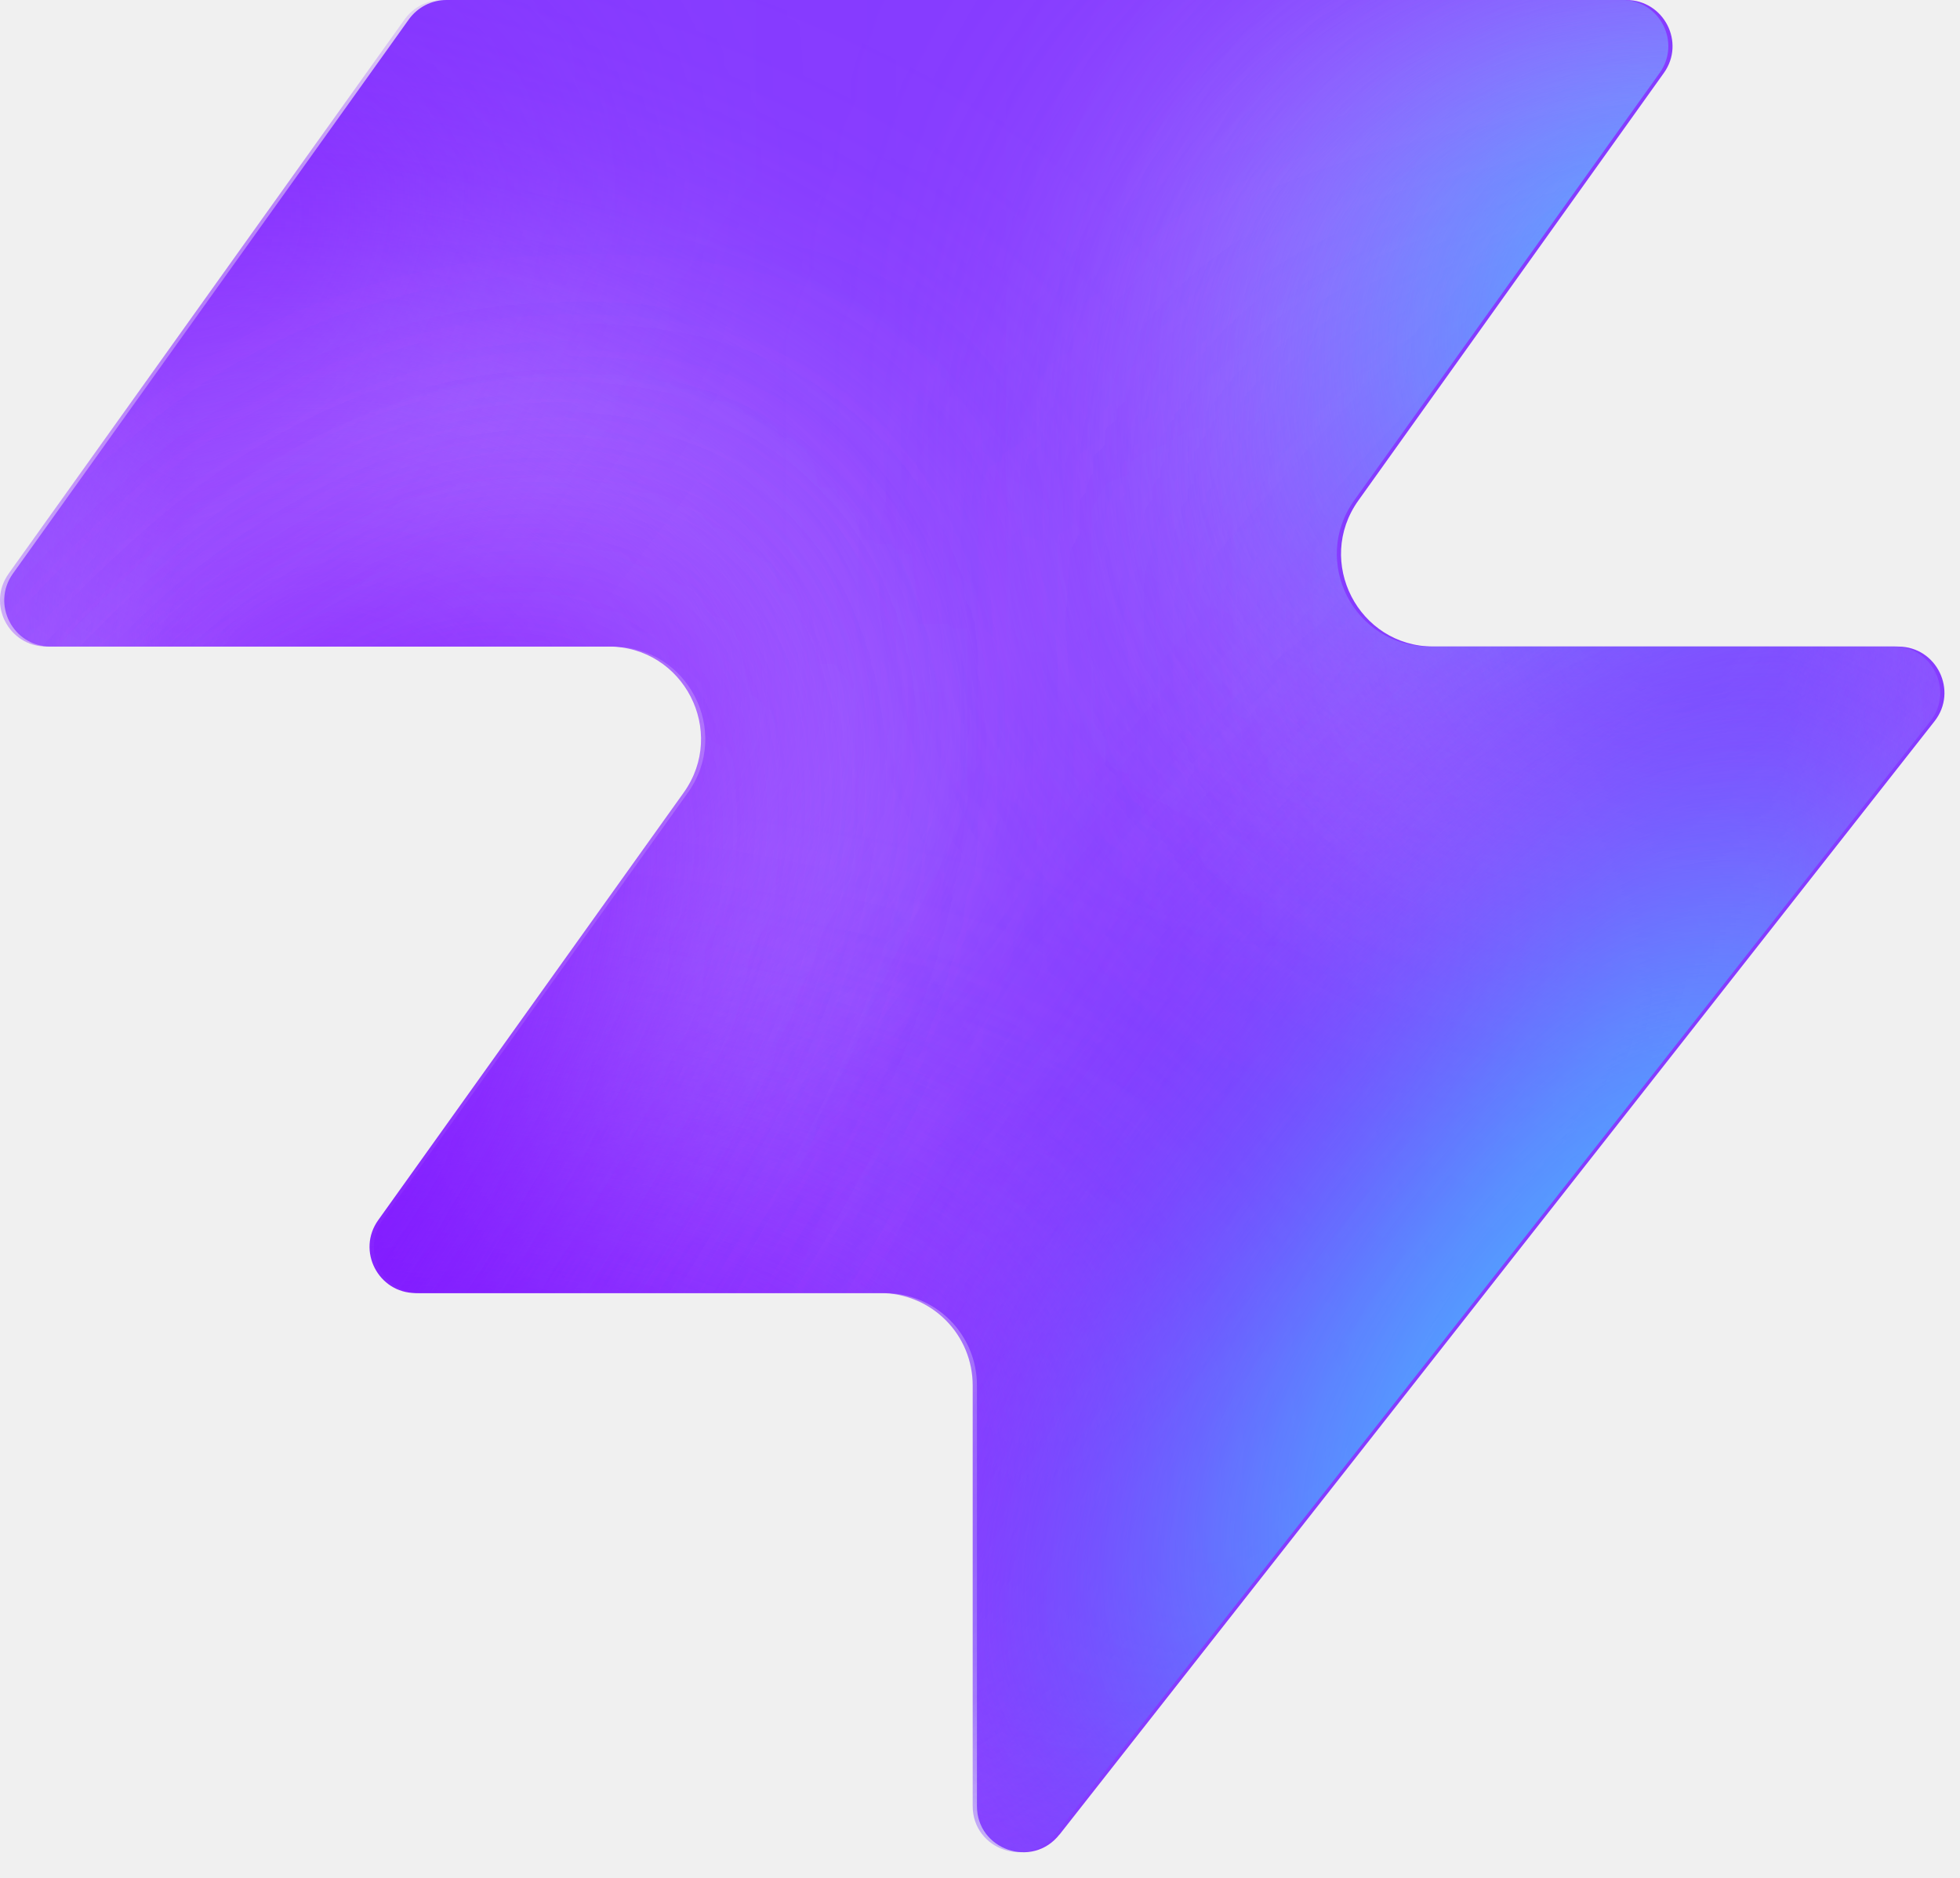
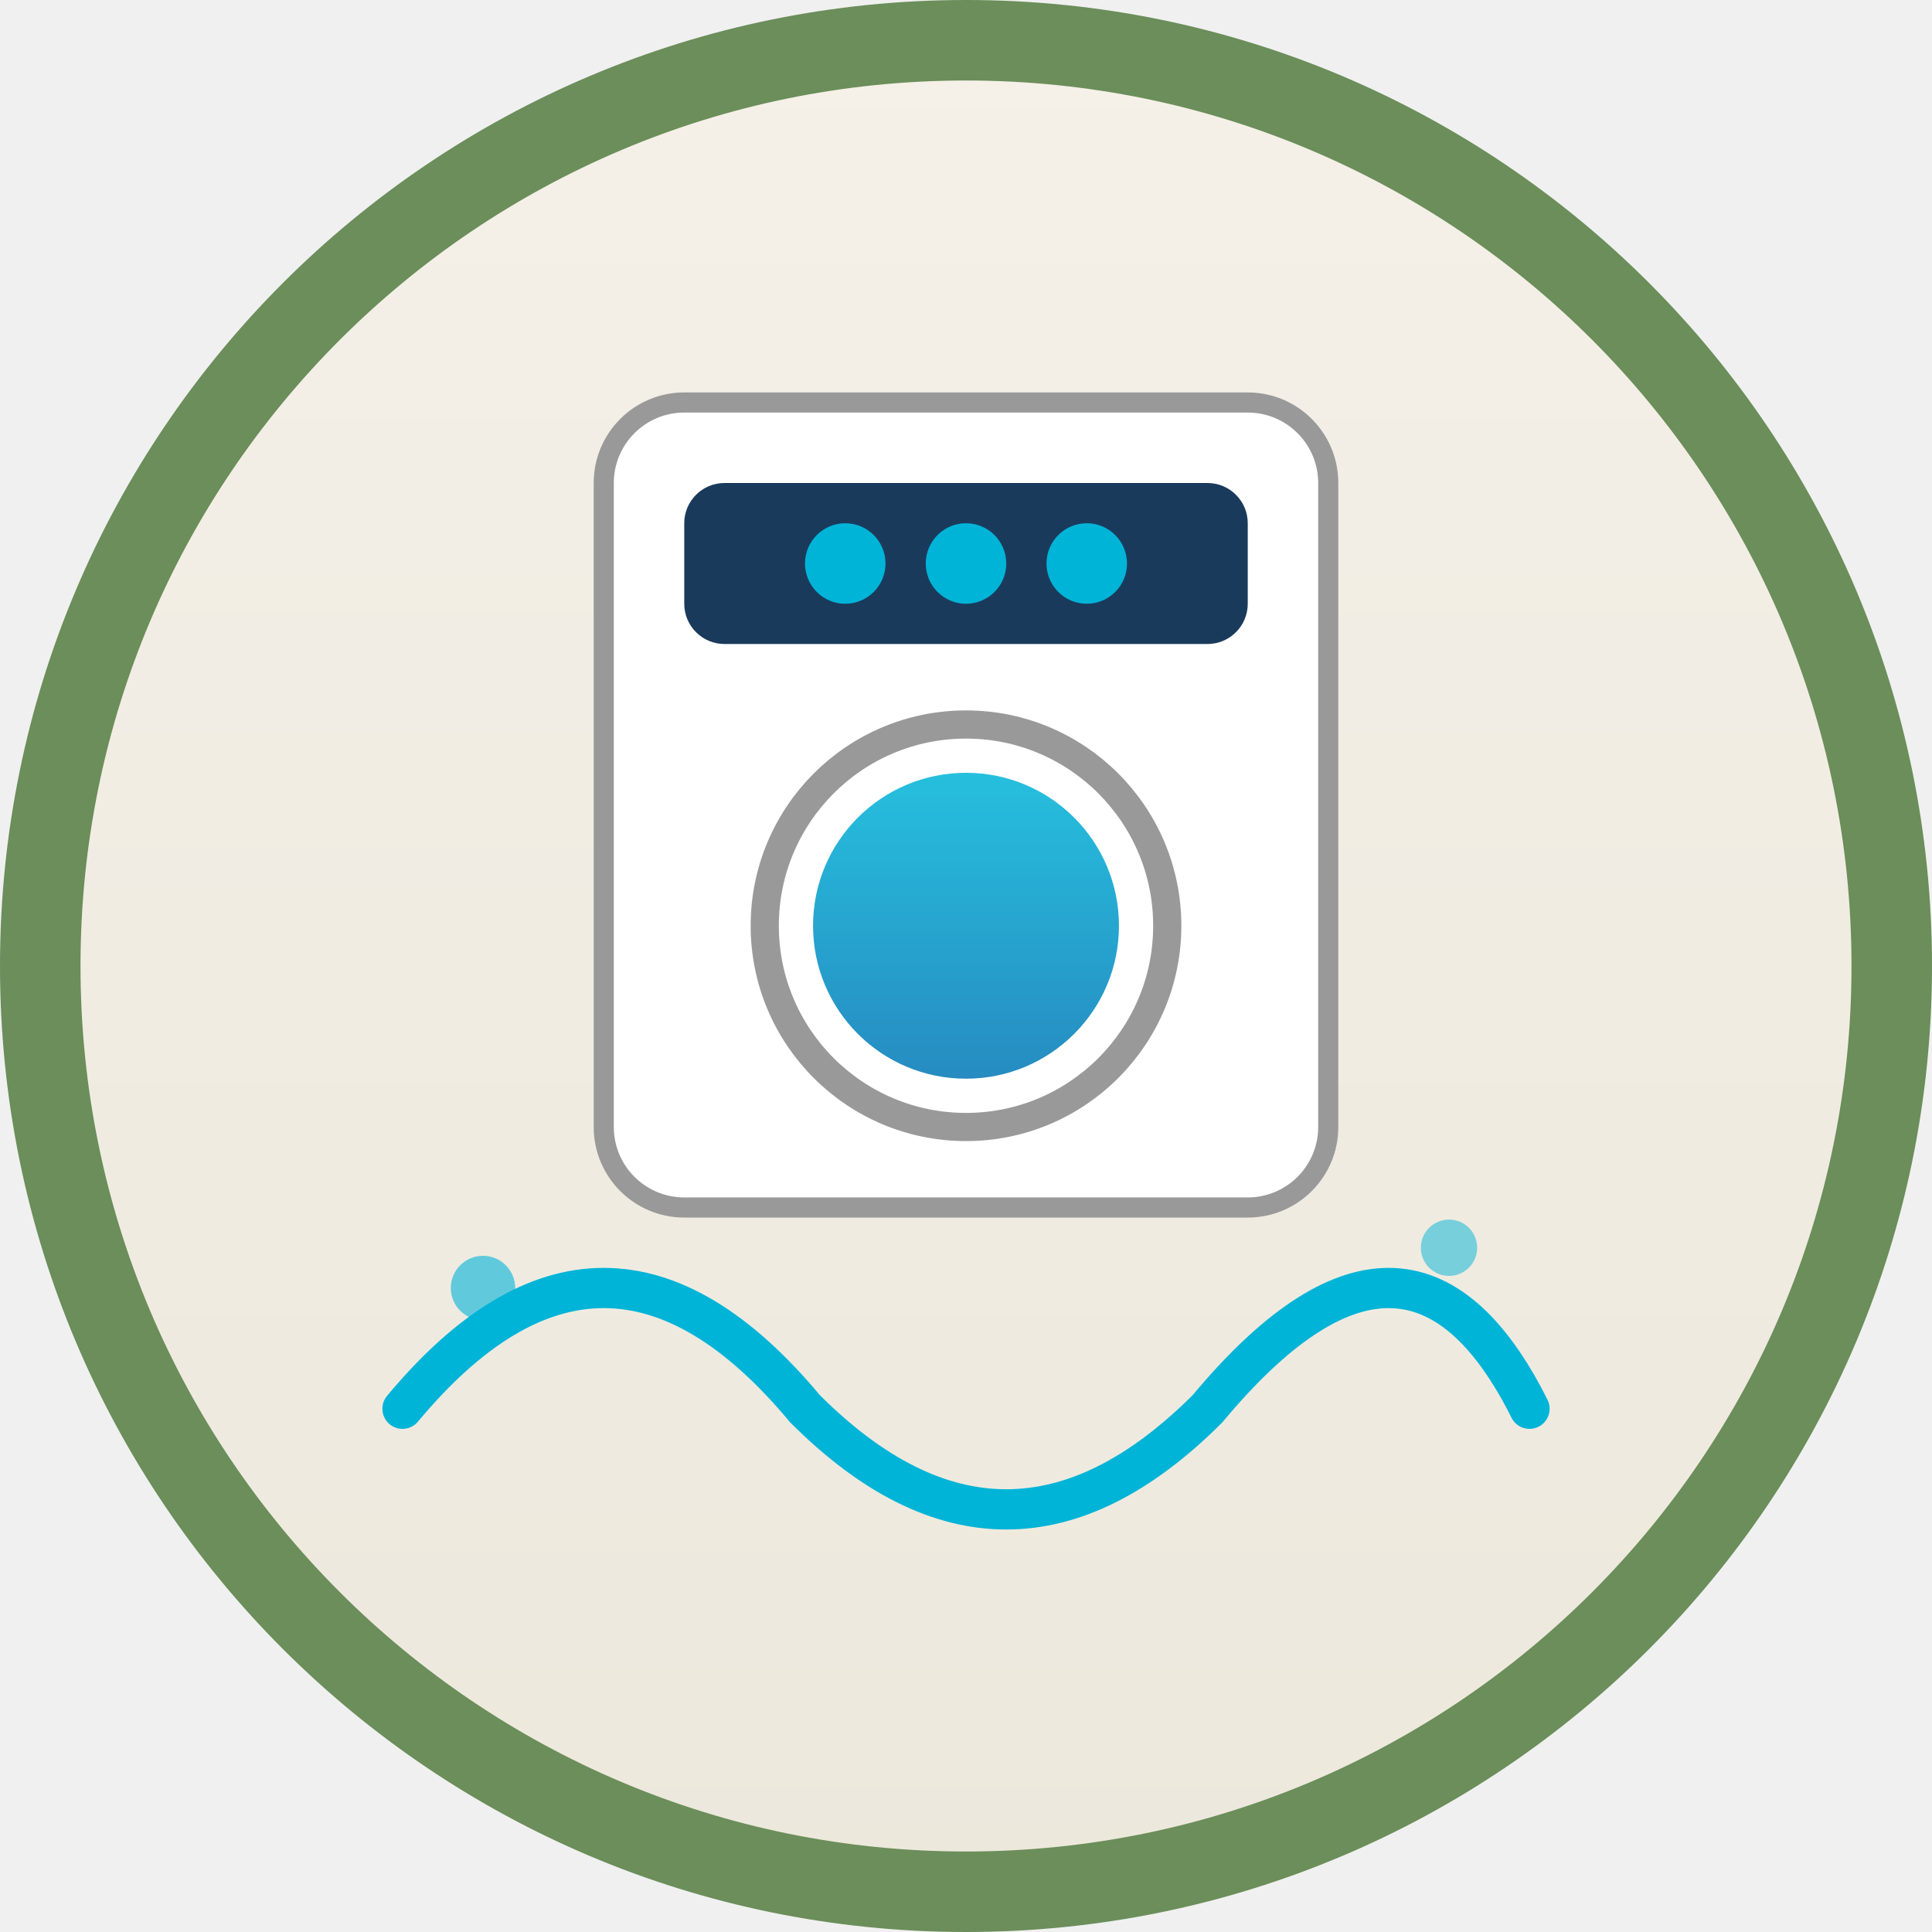
- <svg xmlns="http://www.w3.org/2000/svg" width="48" height="46" fill="none" viewBox="0 0 48 46">
-   <path fill="#863bff" d="M25.946 44.938c-.664.845-2.021.375-2.021-.698V33.937a2.26 2.26 0 0 0-2.262-2.262H10.287c-.92 0-1.456-1.04-.92-1.788l7.48-10.471c1.07-1.497 0-3.578-1.842-3.578H1.237c-.92 0-1.456-1.04-.92-1.788L10.013.474c.214-.297.556-.474.92-.474h28.894c.92 0 1.456 1.04.92 1.788l-7.48 10.471c-1.07 1.498 0 3.579 1.842 3.579h11.377c.943 0 1.473 1.088.89 1.83L25.947 44.94z" style="fill:#863bff;fill:color(display-p3 .525 .23 1);fill-opacity:1" />
-   <mask id="a" width="48" height="46" x="0" y="0" maskUnits="userSpaceOnUse" style="mask-type:alpha">
-     <path fill="#000" d="M25.842 44.938c-.664.844-2.021.375-2.021-.698V33.937a2.26 2.26 0 0 0-2.262-2.262H10.183c-.92 0-1.456-1.04-.92-1.788l7.48-10.471c1.07-1.498 0-3.579-1.842-3.579H1.133c-.92 0-1.456-1.04-.92-1.787L9.91.473c.214-.297.556-.474.92-.474h28.894c.92 0 1.456 1.04.92 1.788l-7.48 10.471c-1.07 1.498 0 3.578 1.842 3.578h11.377c.943 0 1.473 1.088.89 1.832L25.843 44.94z" style="fill:#000;fill-opacity:1" />
-   </mask>
-   <g mask="url(#a)">
-     <g filter="url(#b)">
-       <ellipse cx="5.508" cy="14.704" fill="#ede6ff" rx="5.508" ry="14.704" style="fill:#ede6ff;fill:color(display-p3 .927 .903 1);fill-opacity:1" transform="matrix(.00324 1 1 -.00324 -4.47 31.516)" />
-     </g>
-     <g filter="url(#c)">
-       <ellipse cx="10.399" cy="29.851" fill="#ede6ff" rx="10.399" ry="29.851" style="fill:#ede6ff;fill:color(display-p3 .927 .903 1);fill-opacity:1" transform="matrix(.00324 1 1 -.00324 -39.328 7.883)" />
-     </g>
-     <g filter="url(#d)">
-       <ellipse cx="5.508" cy="30.487" fill="#7e14ff" rx="5.508" ry="30.487" style="fill:#7e14ff;fill:color(display-p3 .492 .077 1);fill-opacity:1" transform="rotate(89.814 -25.913 -14.639)scale(1 -1)" />
-     </g>
-     <g filter="url(#e)">
-       <ellipse cx="5.508" cy="30.599" fill="#7e14ff" rx="5.508" ry="30.599" style="fill:#7e14ff;fill:color(display-p3 .492 .077 1);fill-opacity:1" transform="rotate(89.814 -32.644 -3.334)scale(1 -1)" />
-     </g>
-     <g filter="url(#f)">
-       <ellipse cx="5.508" cy="30.599" fill="#7e14ff" rx="5.508" ry="30.599" style="fill:#7e14ff;fill:color(display-p3 .492 .077 1);fill-opacity:1" transform="matrix(.00324 1 1 -.00324 -34.34 30.47)" />
-     </g>
-     <g filter="url(#g)">
-       <ellipse cx="14.072" cy="22.078" fill="#ede6ff" rx="14.072" ry="22.078" style="fill:#ede6ff;fill:color(display-p3 .927 .903 1);fill-opacity:1" transform="rotate(93.35 24.506 48.493)scale(-1 1)" />
-     </g>
-     <g filter="url(#h)">
-       <ellipse cx="3.47" cy="21.501" fill="#7e14ff" rx="3.47" ry="21.501" style="fill:#7e14ff;fill:color(display-p3 .492 .077 1);fill-opacity:1" transform="rotate(89.009 28.708 47.59)scale(-1 1)" />
-     </g>
-     <g filter="url(#i)">
-       <ellipse cx="3.47" cy="21.501" fill="#7e14ff" rx="3.47" ry="21.501" style="fill:#7e14ff;fill:color(display-p3 .492 .077 1);fill-opacity:1" transform="rotate(89.009 28.708 47.59)scale(-1 1)" />
-     </g>
-     <g filter="url(#j)">
-       <ellipse cx=".387" cy="8.972" fill="#7e14ff" rx="4.407" ry="29.108" style="fill:#7e14ff;fill:color(display-p3 .492 .077 1);fill-opacity:1" transform="rotate(39.51 .387 8.972)" />
-     </g>
-     <g filter="url(#k)">
-       <ellipse cx="47.523" cy="-6.092" fill="#7e14ff" rx="4.407" ry="29.108" style="fill:#7e14ff;fill:color(display-p3 .492 .077 1);fill-opacity:1" transform="rotate(37.892 47.523 -6.092)" />
-     </g>
-     <g filter="url(#l)">
-       <ellipse cx="41.412" cy="6.333" fill="#47bfff" rx="5.971" ry="9.665" style="fill:#47bfff;fill:color(display-p3 .28 .748 1);fill-opacity:1" transform="rotate(37.892 41.412 6.333)" />
-     </g>
-     <g filter="url(#m)">
-       <ellipse cx="-1.879" cy="38.332" fill="#7e14ff" rx="4.407" ry="29.108" style="fill:#7e14ff;fill:color(display-p3 .492 .077 1);fill-opacity:1" transform="rotate(37.892 -1.88 38.332)" />
-     </g>
-     <g filter="url(#n)">
-       <ellipse cx="-1.879" cy="38.332" fill="#7e14ff" rx="4.407" ry="29.108" style="fill:#7e14ff;fill:color(display-p3 .492 .077 1);fill-opacity:1" transform="rotate(37.892 -1.88 38.332)" />
-     </g>
-     <g filter="url(#o)">
-       <ellipse cx="35.651" cy="29.907" fill="#7e14ff" rx="4.407" ry="29.108" style="fill:#7e14ff;fill:color(display-p3 .492 .077 1);fill-opacity:1" transform="rotate(37.892 35.651 29.907)" />
-     </g>
-     <g filter="url(#p)">
-       <ellipse cx="38.418" cy="32.4" fill="#47bfff" rx="5.971" ry="15.297" style="fill:#47bfff;fill:color(display-p3 .28 .748 1);fill-opacity:1" transform="rotate(37.892 38.418 32.4)" />
-     </g>
-   </g>
+ <svg xmlns="http://www.w3.org/2000/svg" width="48" height="48" viewBox="0 0 48 48">
  <defs>
-     <filter id="b" width="60.045" height="41.654" x="-19.77" y="16.149" color-interpolation-filters="sRGB" filterUnits="userSpaceOnUse">
-       <feFlood flood-opacity="0" result="BackgroundImageFix" />
-       <feBlend in="SourceGraphic" in2="BackgroundImageFix" result="shape" />
-       <feGaussianBlur result="effect1_foregroundBlur_2002_17158" stdDeviation="7.659" />
-     </filter>
-     <filter id="c" width="90.34" height="51.437" x="-54.613" y="-7.533" color-interpolation-filters="sRGB" filterUnits="userSpaceOnUse">
-       <feFlood flood-opacity="0" result="BackgroundImageFix" />
-       <feBlend in="SourceGraphic" in2="BackgroundImageFix" result="shape" />
-       <feGaussianBlur result="effect1_foregroundBlur_2002_17158" stdDeviation="7.659" />
-     </filter>
-     <filter id="d" width="79.355" height="29.4" x="-49.64" y="2.03" color-interpolation-filters="sRGB" filterUnits="userSpaceOnUse">
-       <feFlood flood-opacity="0" result="BackgroundImageFix" />
-       <feBlend in="SourceGraphic" in2="BackgroundImageFix" result="shape" />
-       <feGaussianBlur result="effect1_foregroundBlur_2002_17158" stdDeviation="4.596" />
-     </filter>
-     <filter id="e" width="79.579" height="29.4" x="-45.045" y="20.029" color-interpolation-filters="sRGB" filterUnits="userSpaceOnUse">
-       <feFlood flood-opacity="0" result="BackgroundImageFix" />
-       <feBlend in="SourceGraphic" in2="BackgroundImageFix" result="shape" />
-       <feGaussianBlur result="effect1_foregroundBlur_2002_17158" stdDeviation="4.596" />
-     </filter>
-     <filter id="f" width="79.579" height="29.4" x="-43.513" y="21.178" color-interpolation-filters="sRGB" filterUnits="userSpaceOnUse">
-       <feFlood flood-opacity="0" result="BackgroundImageFix" />
-       <feBlend in="SourceGraphic" in2="BackgroundImageFix" result="shape" />
-       <feGaussianBlur result="effect1_foregroundBlur_2002_17158" stdDeviation="4.596" />
-     </filter>
-     <filter id="g" width="74.749" height="58.852" x="15.756" y="-17.901" color-interpolation-filters="sRGB" filterUnits="userSpaceOnUse">
-       <feFlood flood-opacity="0" result="BackgroundImageFix" />
-       <feBlend in="SourceGraphic" in2="BackgroundImageFix" result="shape" />
-       <feGaussianBlur result="effect1_foregroundBlur_2002_17158" stdDeviation="7.659" />
-     </filter>
-     <filter id="h" width="61.377" height="25.362" x="23.548" y="2.284" color-interpolation-filters="sRGB" filterUnits="userSpaceOnUse">
-       <feFlood flood-opacity="0" result="BackgroundImageFix" />
-       <feBlend in="SourceGraphic" in2="BackgroundImageFix" result="shape" />
-       <feGaussianBlur result="effect1_foregroundBlur_2002_17158" stdDeviation="4.596" />
-     </filter>
-     <filter id="i" width="61.377" height="25.362" x="23.548" y="2.284" color-interpolation-filters="sRGB" filterUnits="userSpaceOnUse">
-       <feFlood flood-opacity="0" result="BackgroundImageFix" />
-       <feBlend in="SourceGraphic" in2="BackgroundImageFix" result="shape" />
-       <feGaussianBlur result="effect1_foregroundBlur_2002_17158" stdDeviation="4.596" />
-     </filter>
-     <filter id="j" width="56.045" height="63.649" x="-27.636" y="-22.853" color-interpolation-filters="sRGB" filterUnits="userSpaceOnUse">
-       <feFlood flood-opacity="0" result="BackgroundImageFix" />
-       <feBlend in="SourceGraphic" in2="BackgroundImageFix" result="shape" />
-       <feGaussianBlur result="effect1_foregroundBlur_2002_17158" stdDeviation="4.596" />
-     </filter>
-     <filter id="k" width="54.814" height="64.646" x="20.116" y="-38.415" color-interpolation-filters="sRGB" filterUnits="userSpaceOnUse">
-       <feFlood flood-opacity="0" result="BackgroundImageFix" />
-       <feBlend in="SourceGraphic" in2="BackgroundImageFix" result="shape" />
-       <feGaussianBlur result="effect1_foregroundBlur_2002_17158" stdDeviation="4.596" />
-     </filter>
-     <filter id="l" width="33.541" height="35.313" x="24.641" y="-11.323" color-interpolation-filters="sRGB" filterUnits="userSpaceOnUse">
-       <feFlood flood-opacity="0" result="BackgroundImageFix" />
-       <feBlend in="SourceGraphic" in2="BackgroundImageFix" result="shape" />
-       <feGaussianBlur result="effect1_foregroundBlur_2002_17158" stdDeviation="4.596" />
-     </filter>
-     <filter id="m" width="54.814" height="64.646" x="-29.286" y="6.009" color-interpolation-filters="sRGB" filterUnits="userSpaceOnUse">
-       <feFlood flood-opacity="0" result="BackgroundImageFix" />
-       <feBlend in="SourceGraphic" in2="BackgroundImageFix" result="shape" />
-       <feGaussianBlur result="effect1_foregroundBlur_2002_17158" stdDeviation="4.596" />
-     </filter>
-     <filter id="n" width="54.814" height="64.646" x="-29.286" y="6.009" color-interpolation-filters="sRGB" filterUnits="userSpaceOnUse">
-       <feFlood flood-opacity="0" result="BackgroundImageFix" />
-       <feBlend in="SourceGraphic" in2="BackgroundImageFix" result="shape" />
-       <feGaussianBlur result="effect1_foregroundBlur_2002_17158" stdDeviation="4.596" />
-     </filter>
-     <filter id="o" width="54.814" height="64.646" x="8.244" y="-2.416" color-interpolation-filters="sRGB" filterUnits="userSpaceOnUse">
-       <feFlood flood-opacity="0" result="BackgroundImageFix" />
-       <feBlend in="SourceGraphic" in2="BackgroundImageFix" result="shape" />
-       <feGaussianBlur result="effect1_foregroundBlur_2002_17158" stdDeviation="4.596" />
-     </filter>
-     <filter id="p" width="39.409" height="43.623" x="18.713" y="10.588" color-interpolation-filters="sRGB" filterUnits="userSpaceOnUse">
-       <feFlood flood-opacity="0" result="BackgroundImageFix" />
-       <feBlend in="SourceGraphic" in2="BackgroundImageFix" result="shape" />
-       <feGaussianBlur result="effect1_foregroundBlur_2002_17158" stdDeviation="4.596" />
-     </filter>
+     <linearGradient id="bg" x1="0" y1="0" x2="0" y2="1">
+       <stop offset="0%" stop-color="#F5F0E8" />
+       <stop offset="100%" stop-color="#EDE8DC" />
+     </linearGradient>
+     <linearGradient id="water" x1="0" y1="0" x2="0" y2="1">
+       <stop offset="0%" stop-color="#00B4D8" />
+       <stop offset="100%" stop-color="#0077B6" />
+     </linearGradient>
  </defs>
+   <circle cx="24" cy="24" r="23" fill="url(#bg)" stroke="#6B8E5A" stroke-width="2" />
+   <rect x="15" y="10" width="18" height="20" rx="2" fill="#FFFFFF" stroke="#999" stroke-width="0.5" />
+   <rect x="17" y="12" width="14" height="4" rx="1" fill="#1A3A5C" />
+   <circle cx="21" cy="14" r="1" fill="#00B4D8" />
+   <circle cx="24" cy="14" r="1" fill="#00B4D8" />
+   <circle cx="27" cy="14" r="1" fill="#00B4D8" />
+   <circle cx="24" cy="23" r="5" fill="none" stroke="#999" stroke-width="0.7" />
+   <circle cx="24" cy="23" r="3.8" fill="url(#water)" opacity="0.85" />
+   <path d="M10 35 Q15 29 20 35 Q25 40 30 35 Q35 29 38 35" fill="none" stroke="#00B4D8" stroke-width="1" stroke-linecap="round" />
+   <circle cx="12" cy="32" r="0.8" fill="#00B4D8" opacity="0.6" />
+   <circle cx="36" cy="31" r="0.7" fill="#00B4D8" opacity="0.5" />
</svg>
